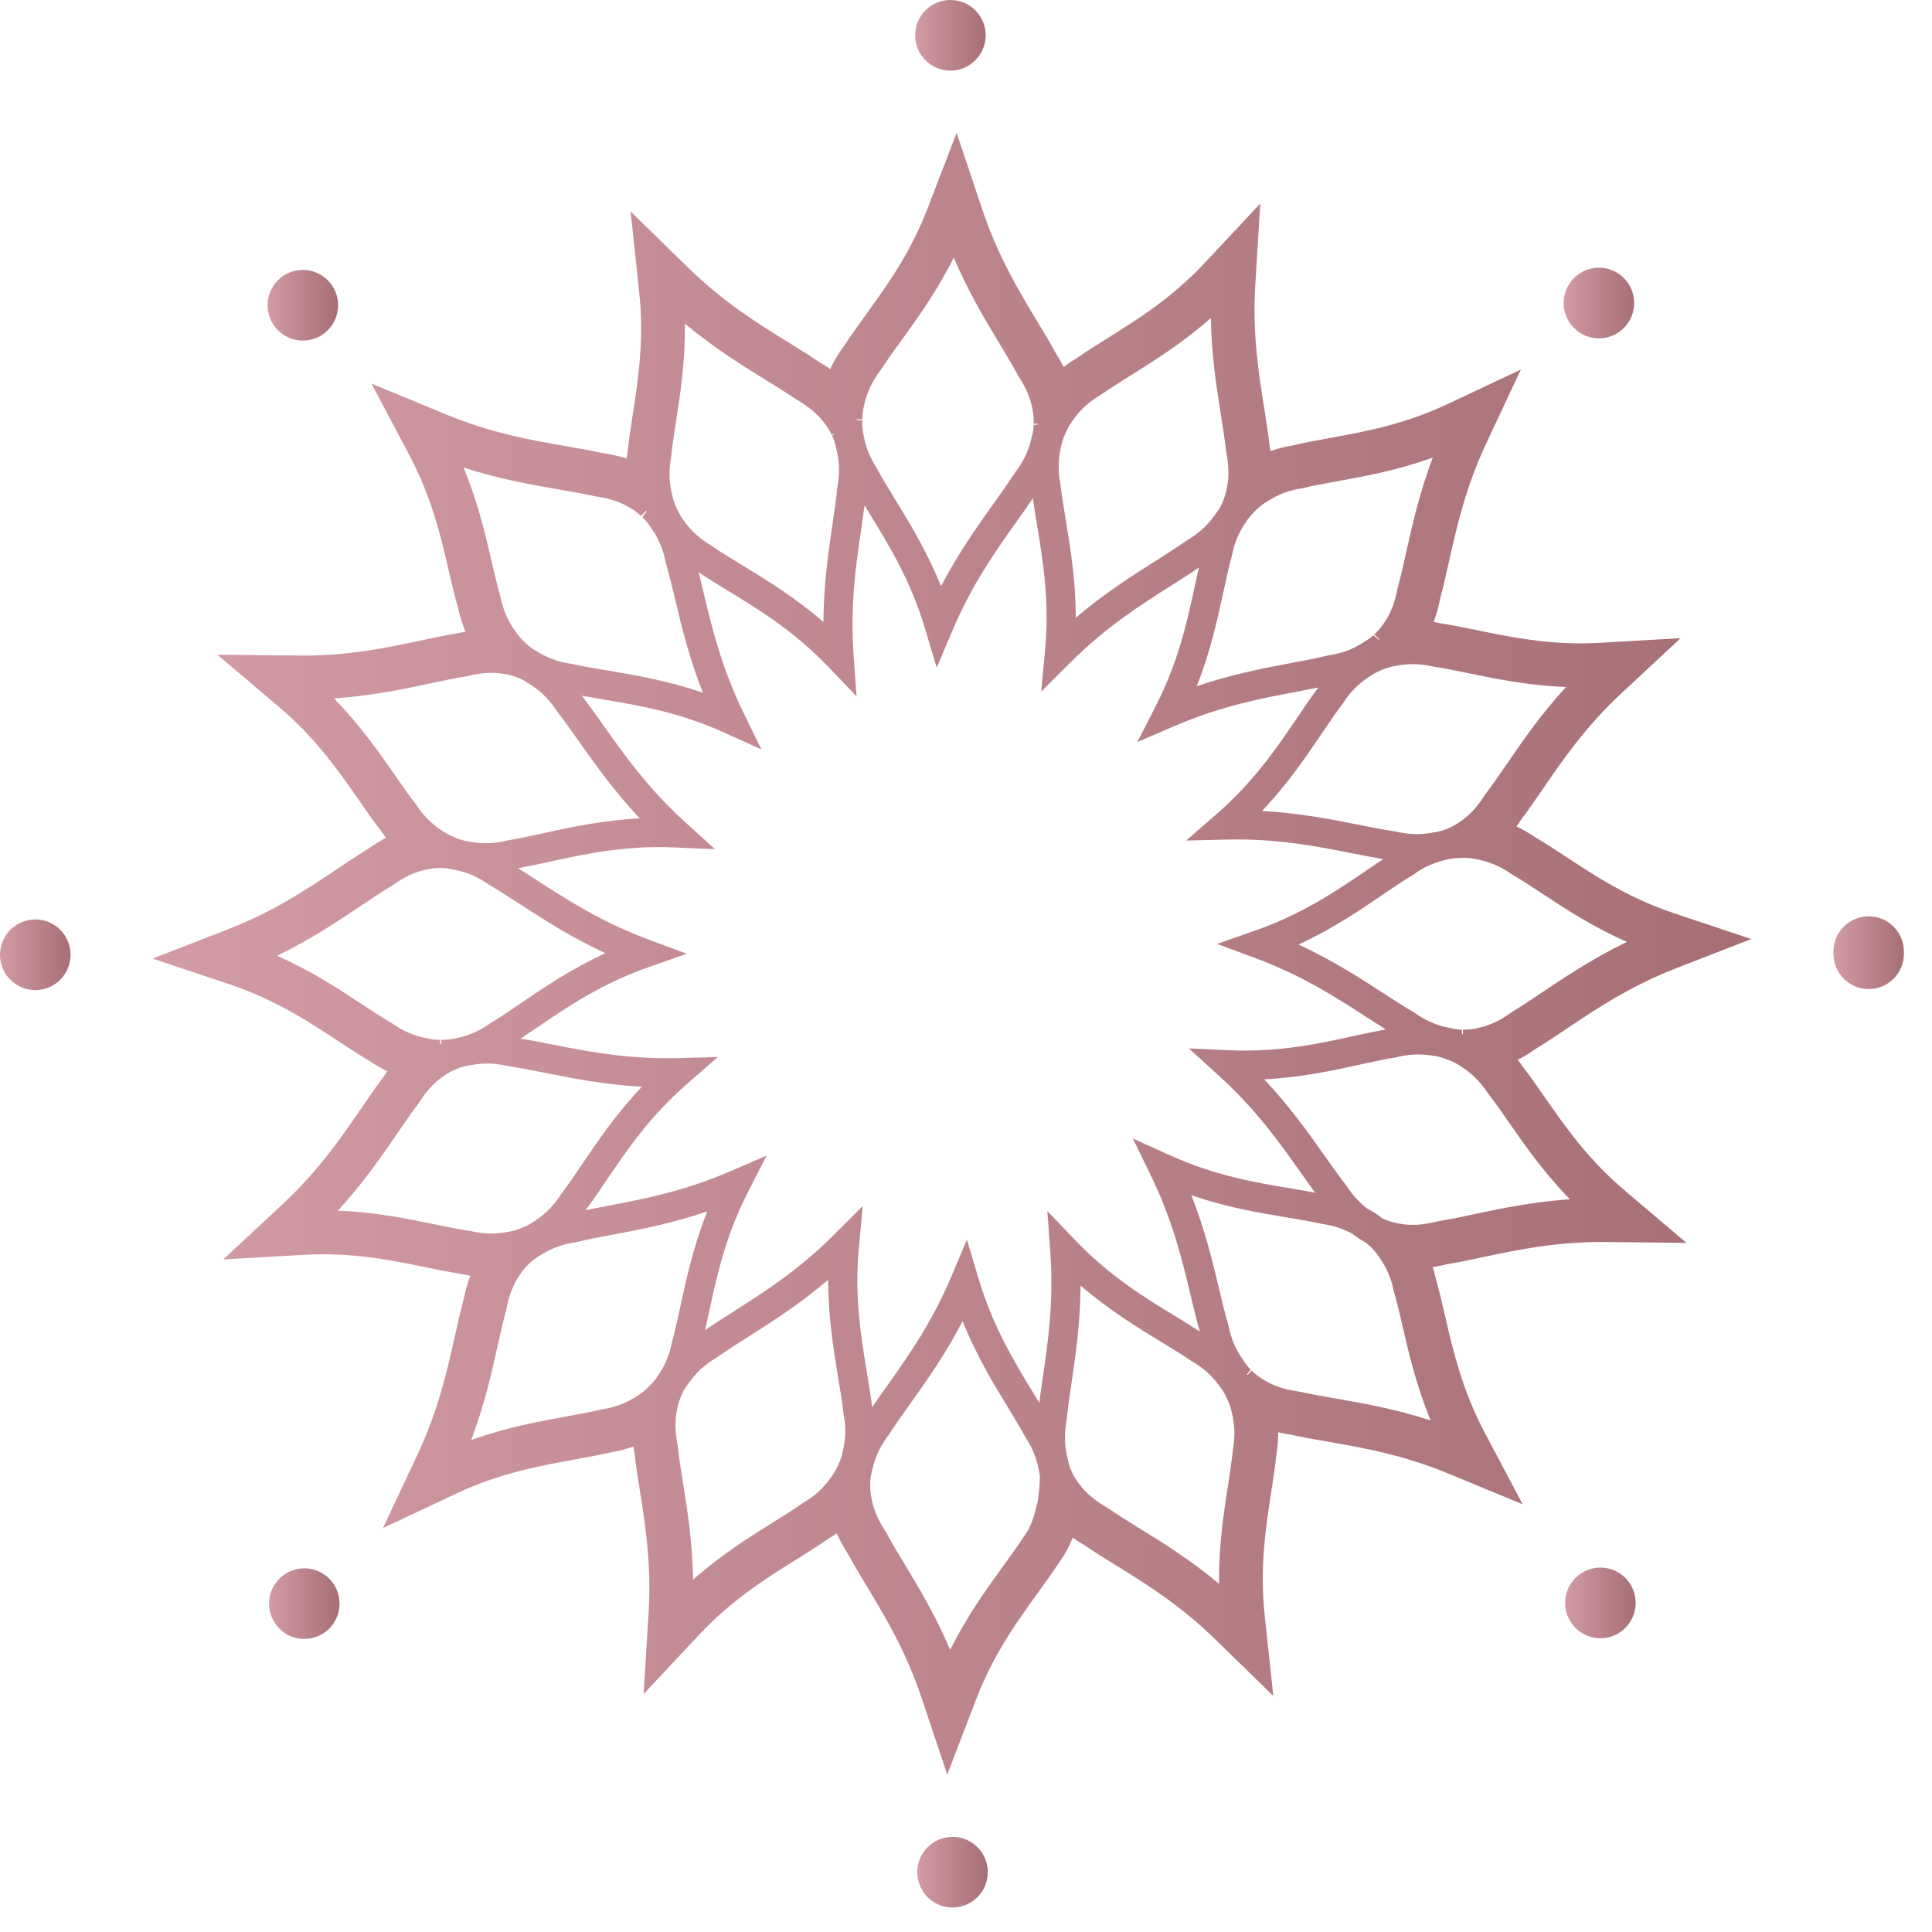
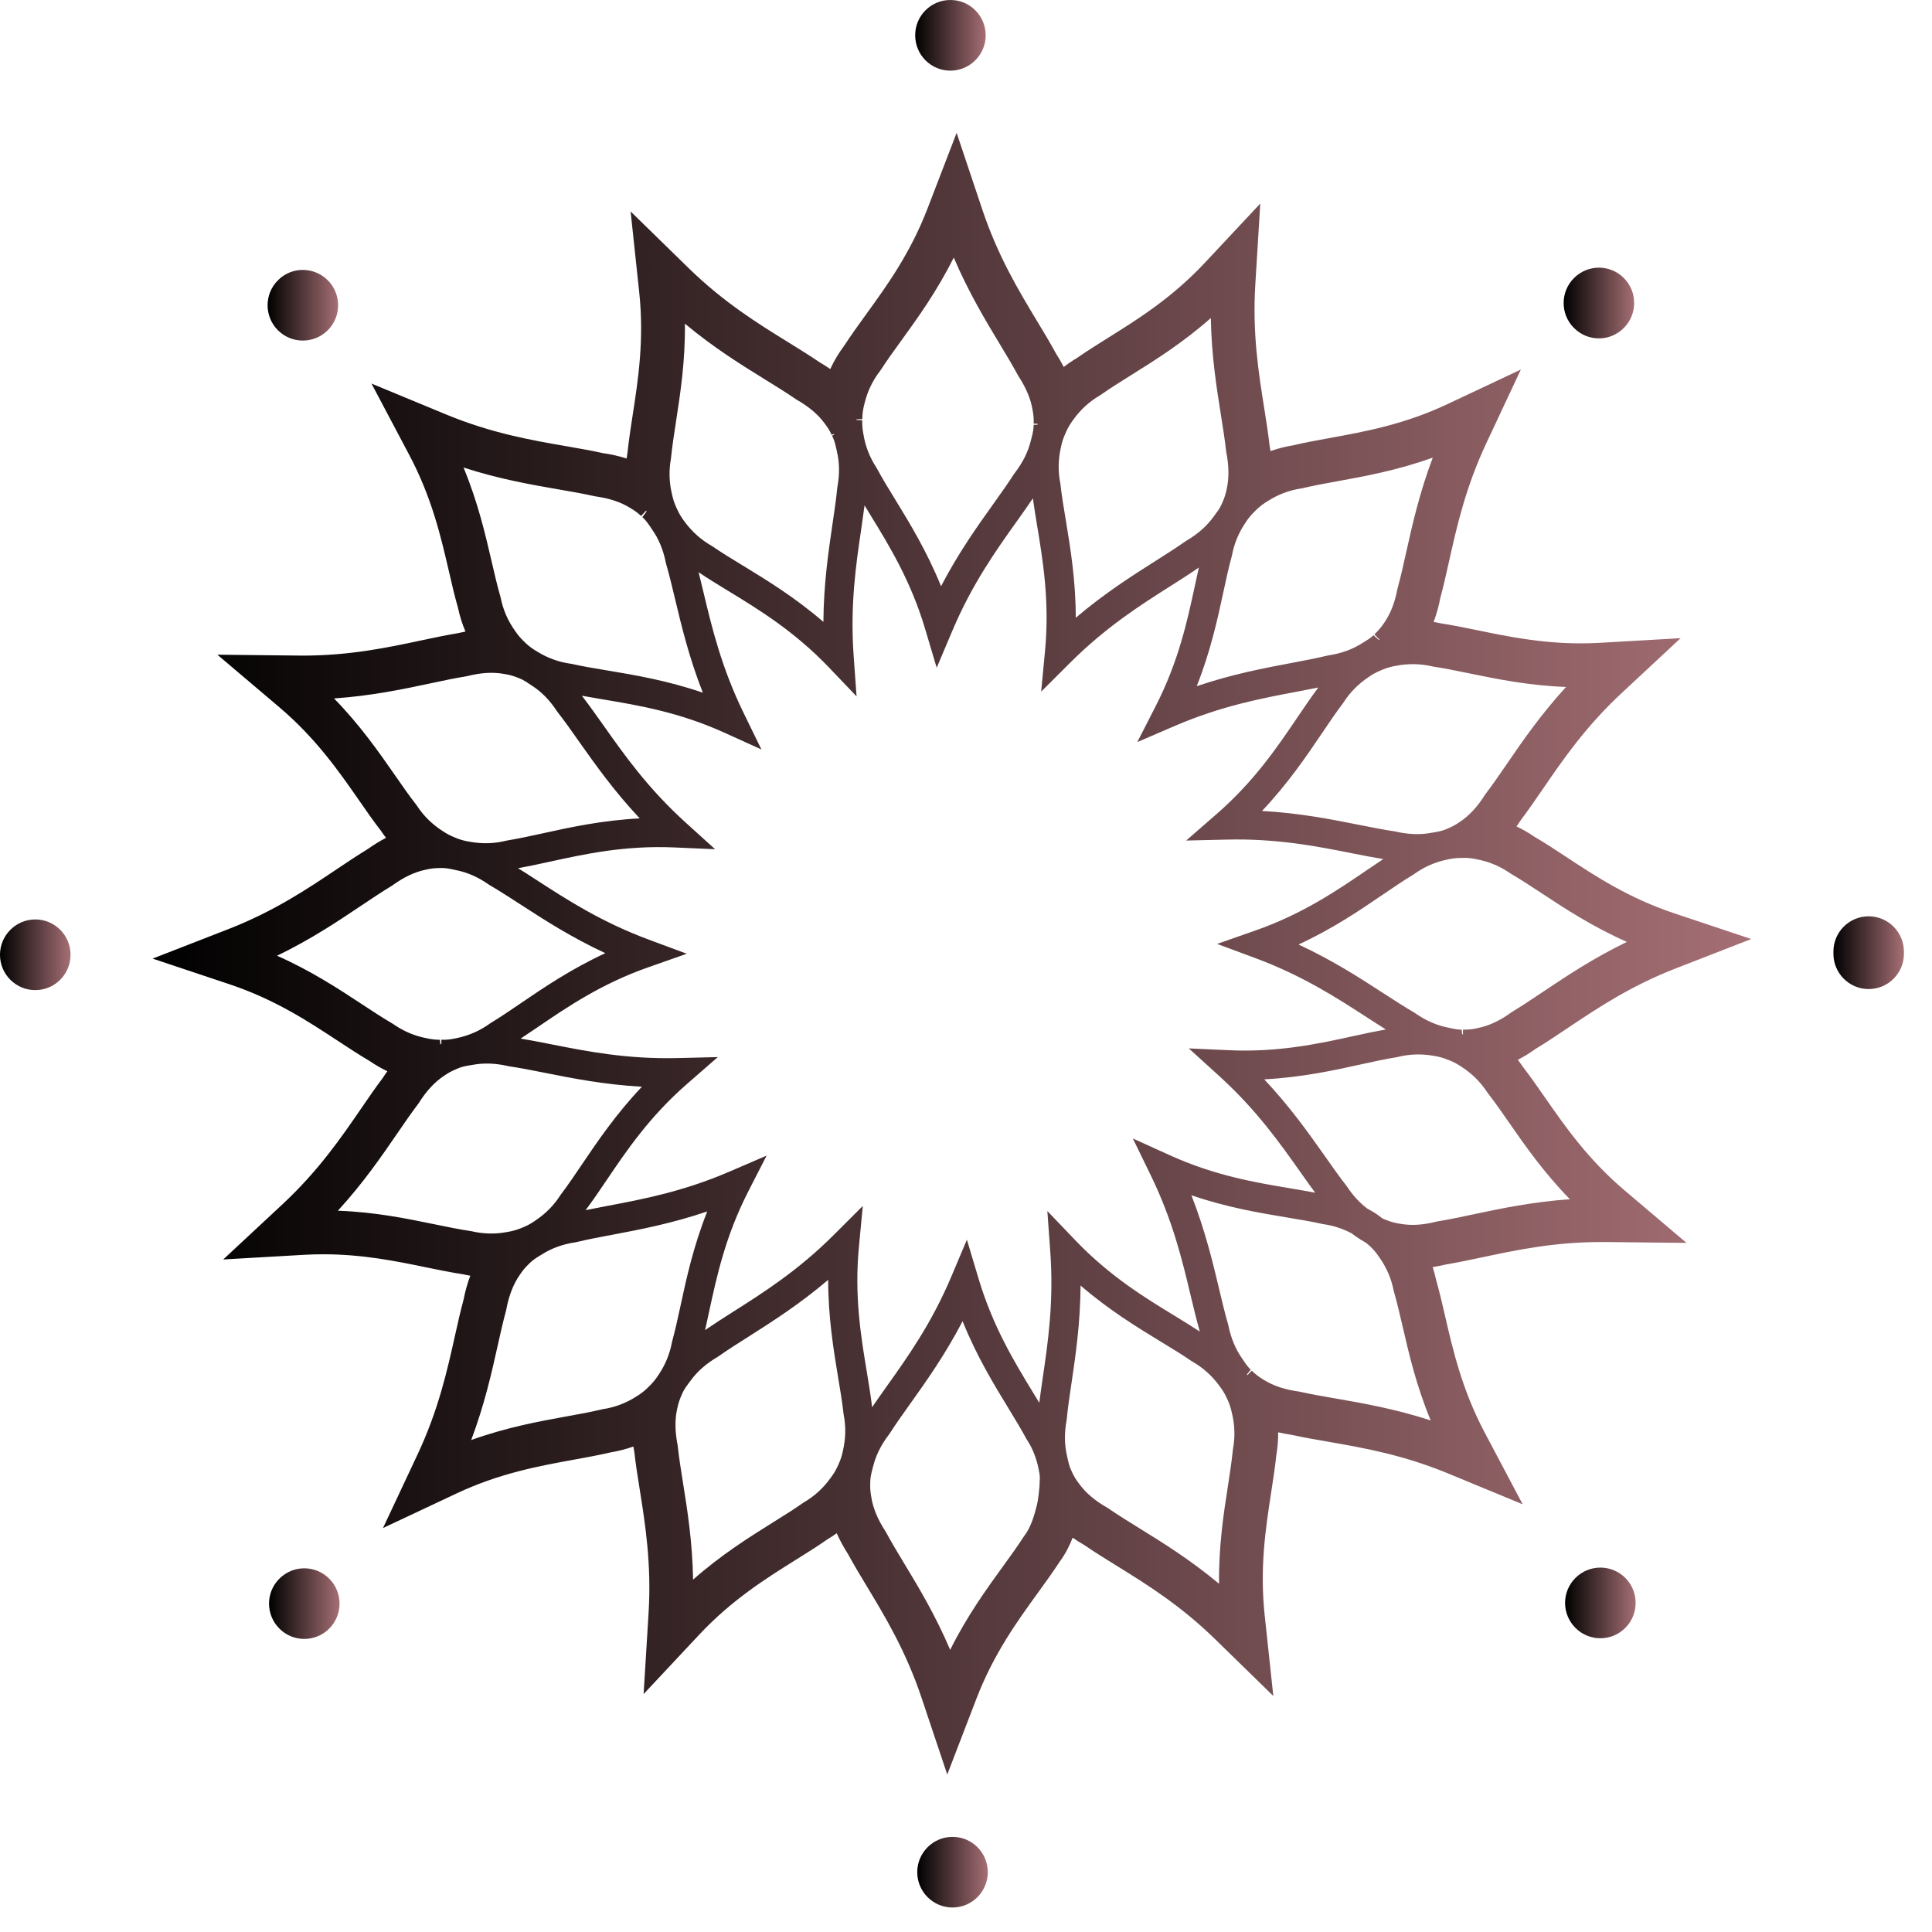
<svg xmlns="http://www.w3.org/2000/svg" width="47" height="47" viewBox="0 0 47 47" fill="none">
  <g id="logo">
    <g id="Group">
      <path id="Vector" d="M0.858 22.367C0.383 22.369 0 22.754 0 23.228C0 23.703 0.386 24.088 0.86 24.086C1.333 24.086 1.716 23.701 1.716 23.227C1.716 22.752 1.332 22.367 0.858 22.367Z" fill="url(#paint0_linear_5_38867)" />
      <path id="Vector_2" d="M7.366 8.285C7.588 8.285 7.807 8.201 7.975 8.033C8.31 7.696 8.308 7.153 7.974 6.818C7.637 6.482 7.093 6.482 6.761 6.819C6.426 7.154 6.426 7.699 6.761 8.034C6.929 8.201 7.148 8.285 7.366 8.285Z" fill="url(#paint1_linear_5_38867)" />
      <path id="Vector_3" d="M23.122 1.719C23.595 1.717 23.979 1.332 23.979 0.858C23.978 0.383 23.593 -0.002 23.12 5.7321e-06H23.118C22.646 5.7321e-06 22.262 0.385 22.264 0.861C22.264 1.335 22.648 1.719 23.122 1.719Z" fill="url(#paint2_linear_5_38867)" />
      <path id="Vector_4" d="M6.797 38.404C6.46 38.739 6.462 39.284 6.797 39.619C6.965 39.788 7.183 39.87 7.402 39.87C7.622 39.87 7.841 39.788 8.009 39.619C8.344 39.283 8.344 38.739 8.009 38.404C7.673 38.068 7.131 38.069 6.797 38.404Z" fill="url(#paint3_linear_5_38867)" />
      <path id="Vector_5" d="M38.292 7.98C38.459 8.147 38.678 8.232 38.897 8.232C39.118 8.232 39.337 8.146 39.504 7.977C39.838 7.642 39.838 7.097 39.502 6.762C39.168 6.427 38.624 6.428 38.289 6.766C37.955 7.101 37.956 7.645 38.291 7.98H38.292H38.292Z" fill="url(#paint4_linear_5_38867)" />
      <path id="Vector_6" d="M45.458 22.291C44.982 22.293 44.6 22.678 44.602 23.152V23.202C44.602 23.676 44.986 24.061 45.459 24.061C45.933 24.061 46.317 23.676 46.317 23.202V23.149C46.315 22.674 45.931 22.291 45.458 22.291Z" fill="url(#paint5_linear_5_38867)" />
      <path id="Vector_7" d="M23.171 44.686C22.699 44.686 22.314 45.071 22.314 45.545C22.314 46.019 22.699 46.404 23.172 46.404C23.646 46.404 24.03 46.017 24.03 45.545C24.03 45.069 23.646 44.684 23.171 44.686Z" fill="url(#paint6_linear_5_38867)" />
      <path id="Vector_8" d="M38.325 38.388C37.99 38.723 37.99 39.266 38.327 39.603C38.493 39.77 38.713 39.854 38.932 39.854C39.152 39.854 39.372 39.77 39.54 39.601C39.874 39.266 39.874 38.723 39.54 38.386C39.203 38.051 38.661 38.051 38.325 38.388Z" fill="url(#paint7_linear_5_38867)" />
      <path id="Vector_9" d="M38.132 25.013C38.847 24.534 39.658 23.99 40.767 23.558L42.603 22.844L40.735 22.22C39.627 21.851 38.811 21.314 38.092 20.84C37.826 20.665 37.575 20.5 37.325 20.354C37.187 20.258 37.042 20.176 36.893 20.105C36.93 20.053 36.967 19.999 37.002 19.944C37.177 19.712 37.349 19.462 37.53 19.198C38.017 18.487 38.57 17.681 39.441 16.869L40.884 15.525L38.917 15.638C38.763 15.647 38.605 15.651 38.449 15.651C37.492 15.651 36.673 15.483 35.952 15.334C35.641 15.27 35.346 15.21 35.06 15.166C34.999 15.152 34.938 15.141 34.876 15.13C34.945 14.947 35 14.751 35.04 14.541C35.116 14.261 35.182 13.965 35.252 13.653C35.44 12.811 35.653 11.857 36.16 10.777L36.998 8.99L35.215 9.83C34.16 10.327 33.199 10.501 32.352 10.655C32.039 10.712 31.742 10.766 31.461 10.833C31.271 10.863 31.087 10.911 30.908 10.974C30.901 10.928 30.893 10.883 30.885 10.836C30.852 10.547 30.805 10.247 30.755 9.931C30.619 9.079 30.465 8.114 30.538 6.923L30.659 4.952L29.31 6.393C28.513 7.245 27.685 7.763 26.955 8.219C26.685 8.388 26.429 8.548 26.192 8.714C26.081 8.779 25.977 8.851 25.878 8.928C25.822 8.818 25.759 8.709 25.689 8.6C25.551 8.345 25.395 8.086 25.229 7.812C24.784 7.073 24.278 6.236 23.899 5.105L23.272 3.232L22.563 5.075C22.144 6.165 21.571 6.956 21.065 7.654C20.878 7.913 20.702 8.157 20.544 8.4C20.407 8.582 20.291 8.775 20.198 8.978C20.115 8.92 20.028 8.865 19.937 8.812C19.698 8.649 19.442 8.491 19.171 8.323C18.438 7.87 17.606 7.356 16.752 6.522L15.341 5.144L15.55 7.107C15.674 8.268 15.524 9.234 15.393 10.086C15.344 10.402 15.298 10.701 15.268 10.989C15.259 11.044 15.251 11.099 15.244 11.154C15.063 11.096 14.87 11.053 14.665 11.023C14.383 10.96 14.085 10.909 13.771 10.854C12.922 10.707 11.96 10.54 10.858 10.085L9.037 9.331L9.96 11.075C10.506 12.107 10.726 13.059 10.921 13.899C10.993 14.211 11.06 14.505 11.141 14.784C11.184 14.985 11.244 15.178 11.323 15.364C11.263 15.375 11.203 15.389 11.141 15.403C10.856 15.45 10.561 15.513 10.249 15.579C9.433 15.753 8.509 15.949 7.368 15.949L7.259 15.948L5.288 15.927L6.793 17.203C7.682 17.957 8.24 18.759 8.732 19.466C8.914 19.729 9.086 19.978 9.265 20.207C9.305 20.267 9.347 20.325 9.39 20.382C9.243 20.459 9.096 20.549 8.95 20.653C8.703 20.803 8.453 20.971 8.188 21.148C7.472 21.629 6.661 22.173 5.55 22.605L3.713 23.32L5.582 23.944C6.688 24.313 7.503 24.85 8.222 25.323C8.489 25.498 8.742 25.665 8.992 25.811C9.13 25.906 9.274 25.989 9.423 26.06C9.386 26.112 9.349 26.165 9.314 26.22C9.139 26.451 8.969 26.7 8.788 26.964C8.3 27.675 7.747 28.481 6.875 29.294L5.431 30.639L7.399 30.526C7.553 30.517 7.71 30.513 7.865 30.513C8.823 30.513 9.641 30.681 10.362 30.83C10.674 30.894 10.97 30.955 11.256 30.998C11.317 31.012 11.379 31.024 11.441 31.034C11.372 31.216 11.317 31.413 11.276 31.622C11.2 31.902 11.134 32.197 11.065 32.508C10.877 33.35 10.664 34.306 10.156 35.387L9.317 37.173L11.101 36.334C12.157 35.837 13.118 35.663 13.965 35.509C14.278 35.452 14.574 35.398 14.856 35.332C15.046 35.301 15.23 35.253 15.408 35.19C15.415 35.236 15.423 35.282 15.432 35.328C15.464 35.616 15.511 35.915 15.562 36.231C15.698 37.083 15.851 38.049 15.778 39.241L15.657 41.212L17.005 39.772C17.804 38.918 18.633 38.401 19.363 37.944C19.633 37.776 19.888 37.616 20.125 37.45C20.204 37.403 20.281 37.352 20.355 37.299C20.429 37.466 20.52 37.634 20.627 37.801C20.765 38.056 20.921 38.315 21.086 38.588C21.532 39.327 22.037 40.164 22.417 41.297L23.044 43.169L23.753 41.326C24.172 40.235 24.745 39.444 25.251 38.746C25.438 38.487 25.615 38.243 25.773 38C25.915 37.809 26.017 37.609 26.095 37.407C26.185 37.47 26.279 37.531 26.38 37.588C26.619 37.753 26.877 37.912 27.15 38.081C27.882 38.534 28.712 39.047 29.564 39.88L30.976 41.258L30.766 39.294C30.642 38.131 30.792 37.165 30.923 36.312C30.971 35.998 31.018 35.7 31.048 35.412C31.08 35.223 31.096 35.033 31.094 34.844C31.197 34.868 31.304 34.888 31.413 34.904C31.697 34.967 31.996 35.019 32.312 35.073C33.159 35.221 34.12 35.388 35.221 35.842L37.042 36.595L36.119 34.851C35.572 33.818 35.351 32.865 35.157 32.025C35.085 31.714 35.018 31.421 34.938 31.143C34.915 31.035 34.887 30.929 34.853 30.825C34.959 30.808 35.066 30.787 35.174 30.761C35.46 30.713 35.757 30.651 36.07 30.584C36.886 30.411 37.811 30.215 38.954 30.215L39.057 30.215L41.028 30.236L39.523 28.96C38.632 28.205 38.074 27.402 37.581 26.694C37.4 26.433 37.228 26.186 37.05 25.957C37.01 25.897 36.968 25.839 36.925 25.782C37.073 25.706 37.219 25.615 37.365 25.511C37.614 25.36 37.866 25.192 38.132 25.013L38.132 25.013ZM30.534 23.306C31.689 23.735 32.527 24.278 33.266 24.758C33.42 24.857 33.568 24.952 33.713 25.044C33.471 25.087 33.221 25.14 32.956 25.198C32.101 25.386 31.117 25.603 29.906 25.549L28.921 25.505L29.651 26.168C30.565 26.997 31.14 27.813 31.648 28.533C31.767 28.701 31.881 28.861 31.994 29.015C31.808 28.98 31.618 28.947 31.418 28.913C30.548 28.768 29.561 28.604 28.457 28.103L27.559 27.696L27.991 28.584C28.531 29.693 28.763 30.665 28.967 31.523C29.041 31.83 29.11 32.121 29.188 32.393C29.004 32.273 28.812 32.154 28.608 32.029C27.854 31.57 27 31.05 26.16 30.173L25.479 29.461L25.55 30.446C25.639 31.678 25.493 32.667 25.364 33.539C25.334 33.743 25.307 33.936 25.283 34.126C25.234 34.046 25.187 33.967 25.136 33.884C24.676 33.129 24.154 32.273 23.805 31.104L23.522 30.158L23.138 31.067C22.656 32.205 22.076 33.018 21.565 33.735C21.442 33.907 21.327 34.072 21.216 34.234C21.185 33.967 21.139 33.687 21.09 33.391C20.945 32.52 20.78 31.531 20.896 30.321L20.989 29.338L20.291 30.035C19.42 30.906 18.579 31.44 17.836 31.911C17.594 32.065 17.366 32.211 17.152 32.358C17.184 32.216 17.216 32.069 17.249 31.918C17.435 31.054 17.647 30.074 18.2 28.991L18.649 28.113L17.744 28.503C16.614 28.989 15.635 29.174 14.771 29.337C14.589 29.371 14.415 29.405 14.246 29.44C14.412 29.219 14.575 28.979 14.748 28.723C15.242 27.991 15.803 27.162 16.719 26.364L17.462 25.716L16.477 25.74C15.248 25.769 14.265 25.574 13.406 25.404C13.148 25.352 12.903 25.305 12.665 25.266C12.799 25.178 12.934 25.086 13.075 24.991C13.805 24.494 14.632 23.93 15.777 23.529L16.707 23.202L15.784 22.859C14.631 22.431 13.795 21.889 13.056 21.41C12.901 21.309 12.751 21.213 12.603 21.121C12.845 21.077 13.095 21.025 13.359 20.966C14.214 20.779 15.196 20.562 16.412 20.616L17.396 20.659L16.665 19.997C15.755 19.17 15.181 18.356 14.674 17.637C14.494 17.384 14.325 17.145 14.155 16.925C14.318 16.955 14.486 16.984 14.661 17.013C15.531 17.159 16.518 17.323 17.625 17.825L18.523 18.232L18.09 17.344C17.55 16.237 17.318 15.265 17.114 14.409C17.074 14.241 17.035 14.079 16.995 13.921C17.216 14.07 17.454 14.216 17.707 14.37C18.462 14.83 19.316 15.351 20.157 16.228L20.838 16.941L20.767 15.956C20.678 14.727 20.823 13.739 20.952 12.867C20.981 12.669 21.008 12.479 21.032 12.294C21.079 12.371 21.125 12.447 21.173 12.526C21.635 13.279 22.158 14.133 22.505 15.297L22.787 16.244L23.172 15.335C23.653 14.2 24.233 13.388 24.744 12.671C24.88 12.482 25.007 12.301 25.127 12.123C25.156 12.332 25.19 12.547 25.228 12.773C25.372 13.645 25.537 14.633 25.422 15.843L25.328 16.826L26.027 16.129C26.898 15.258 27.74 14.723 28.483 14.252C28.725 14.099 28.953 13.953 29.165 13.806C29.133 13.95 29.101 14.097 29.068 14.249C28.882 15.113 28.67 16.092 28.117 17.173L27.668 18.052L28.574 17.662C29.705 17.175 30.684 16.99 31.549 16.827C31.729 16.793 31.902 16.759 32.071 16.725C31.905 16.946 31.742 17.187 31.569 17.442C31.074 18.174 30.514 19.004 29.599 19.801L28.856 20.448L29.84 20.425C31.073 20.395 32.054 20.591 32.912 20.762C33.17 20.813 33.414 20.86 33.651 20.899C33.518 20.987 33.383 21.078 33.243 21.174C32.513 21.671 31.686 22.235 30.539 22.637L29.609 22.963L30.534 23.306ZM36.119 19.345C35.941 19.628 35.741 19.843 35.517 19.992C35.42 20.06 35.325 20.113 35.214 20.158L35.156 20.182C35.061 20.221 34.943 20.24 34.82 20.26C34.553 20.311 34.256 20.3 33.952 20.229L33.923 20.224C33.654 20.184 33.361 20.126 33.05 20.064C32.4 19.934 31.618 19.779 30.701 19.728C31.331 19.063 31.779 18.4 32.157 17.842C32.333 17.581 32.499 17.335 32.662 17.12L32.679 17.096C32.838 16.847 33.041 16.64 33.293 16.472C33.389 16.404 33.484 16.352 33.595 16.307L33.653 16.282C33.753 16.242 33.858 16.213 33.983 16.193C34.268 16.139 34.564 16.146 34.847 16.212L34.876 16.218C35.141 16.257 35.431 16.317 35.737 16.38C36.422 16.52 37.188 16.678 38.097 16.712C37.478 17.389 37.029 18.042 36.652 18.593C36.472 18.855 36.302 19.102 36.136 19.32L36.119 19.345L36.119 19.345ZM34.006 14.286L33.998 14.315C33.938 14.644 33.832 14.919 33.68 15.141C33.616 15.24 33.547 15.324 33.463 15.405L33.435 15.432L33.561 15.564C33.556 15.566 33.551 15.568 33.545 15.569L33.414 15.453C33.343 15.522 33.245 15.581 33.133 15.649C32.902 15.797 32.627 15.897 32.316 15.944L32.286 15.95C32.022 16.014 31.728 16.069 31.418 16.128C30.762 16.252 29.982 16.398 29.113 16.693C29.451 15.841 29.619 15.059 29.762 14.4C29.828 14.092 29.891 13.801 29.963 13.541L29.97 13.512C30.024 13.222 30.135 12.954 30.306 12.705C30.37 12.606 30.439 12.522 30.529 12.436L30.57 12.395C30.648 12.319 30.736 12.253 30.844 12.188C31.09 12.03 31.361 11.927 31.652 11.883L31.681 11.878C31.942 11.815 32.234 11.762 32.542 11.706C33.205 11.586 33.992 11.442 34.855 11.133C34.531 11.993 34.358 12.768 34.212 13.42C34.144 13.73 34.078 14.023 34.006 14.286V14.286ZM29.829 10.981L29.834 11.011C29.898 11.34 29.901 11.635 29.842 11.896C29.819 12.012 29.786 12.117 29.741 12.216L29.711 12.284C29.669 12.376 29.597 12.471 29.522 12.571C29.361 12.795 29.142 12.989 28.871 13.148L28.846 13.164C28.623 13.321 28.37 13.481 28.103 13.651C27.539 14.009 26.869 14.434 26.17 15.029C26.17 14.112 26.038 13.322 25.928 12.656C25.876 12.346 25.828 12.053 25.798 11.785L25.794 11.756C25.737 11.466 25.742 11.175 25.809 10.881C25.833 10.764 25.865 10.661 25.913 10.557L25.941 10.493C25.985 10.396 26.041 10.303 26.117 10.201C26.288 9.964 26.503 9.768 26.757 9.619L26.782 9.603C27.001 9.448 27.253 9.291 27.52 9.124C28.091 8.767 28.769 8.344 29.456 7.737C29.472 8.655 29.597 9.438 29.702 10.098C29.752 10.412 29.799 10.709 29.829 10.981ZM25.239 10.332L25.145 10.335L25.144 10.384C25.14 10.485 25.109 10.6 25.077 10.721C25.012 10.989 24.882 11.251 24.69 11.501L24.672 11.525C24.525 11.755 24.351 11.999 24.167 12.257C23.778 12.801 23.318 13.446 22.893 14.261C22.548 13.411 22.131 12.728 21.779 12.153C21.614 11.885 21.459 11.632 21.332 11.395L21.317 11.37C21.156 11.123 21.05 10.851 21.003 10.555C20.98 10.436 20.972 10.328 20.976 10.223L20.844 10.218C20.84 10.212 20.837 10.206 20.834 10.2L20.978 10.195L20.979 10.144C20.983 10.038 21 9.931 21.033 9.807C21.102 9.523 21.228 9.26 21.407 9.027L21.425 9.003C21.57 8.776 21.744 8.536 21.929 8.281C22.324 7.735 22.793 7.087 23.202 6.266C23.563 7.112 23.973 7.792 24.318 8.364C24.482 8.636 24.636 8.892 24.765 9.132L24.781 9.158C24.964 9.439 25.077 9.711 25.12 9.975C25.142 10.093 25.151 10.201 25.147 10.306L25.246 10.31C25.244 10.317 25.241 10.324 25.238 10.331L25.239 10.332ZM20.287 10.553C20.288 10.56 20.289 10.567 20.29 10.574L20.242 10.6L20.265 10.648C20.306 10.738 20.331 10.846 20.359 10.98C20.424 11.248 20.428 11.54 20.371 11.85L20.367 11.88C20.341 12.152 20.296 12.449 20.25 12.763C20.153 13.425 20.037 14.21 20.031 15.129C19.336 14.53 18.652 14.113 18.077 13.762C17.809 13.6 17.556 13.445 17.335 13.293L17.311 13.278C17.054 13.13 16.837 12.937 16.659 12.697C16.586 12.602 16.529 12.509 16.48 12.404L16.451 12.341C16.406 12.245 16.372 12.142 16.346 12.016C16.277 11.733 16.27 11.442 16.323 11.151L16.326 11.122C16.353 10.854 16.398 10.561 16.446 10.25C16.549 9.583 16.672 8.792 16.662 7.874C17.368 8.463 18.043 8.88 18.612 9.232C18.88 9.398 19.134 9.555 19.358 9.709L19.384 9.725C19.675 9.892 19.9 10.081 20.058 10.296C20.131 10.39 20.188 10.482 20.232 10.578L20.287 10.553L20.287 10.553ZM15.72 12.421C15.723 12.428 15.726 12.435 15.729 12.443L15.626 12.582L15.652 12.604C15.722 12.671 15.784 12.76 15.862 12.879C16.022 13.103 16.134 13.373 16.196 13.681L16.203 13.711C16.279 13.973 16.349 14.265 16.423 14.574C16.578 15.224 16.762 15.996 17.098 16.851C16.23 16.554 15.442 16.422 14.777 16.311C14.467 16.259 14.176 16.211 13.915 16.152L13.885 16.147C13.594 16.107 13.32 16.008 13.065 15.849C12.963 15.79 12.875 15.725 12.81 15.665L12.741 15.599C12.662 15.524 12.593 15.441 12.522 15.336C12.354 15.098 12.238 14.831 12.18 14.542L12.173 14.513C12.098 14.255 12.031 13.966 11.96 13.659C11.808 13.002 11.627 12.222 11.277 11.374C12.152 11.657 12.933 11.792 13.591 11.906C13.902 11.96 14.197 12.011 14.462 12.071L14.491 12.076C14.823 12.122 15.102 12.214 15.329 12.356C15.433 12.416 15.52 12.48 15.596 12.552L15.72 12.42L15.72 12.421ZM11.371 16.447C11.694 16.366 11.974 16.345 12.252 16.393C12.37 16.411 12.476 16.438 12.584 16.481L12.645 16.505C12.74 16.543 12.838 16.61 12.941 16.68C13.173 16.828 13.377 17.038 13.549 17.301L13.567 17.326C13.736 17.542 13.91 17.788 14.093 18.049C14.478 18.593 14.935 19.241 15.563 19.909C14.646 19.956 13.859 20.128 13.207 20.272C12.901 20.339 12.612 20.402 12.348 20.445L12.318 20.451C12.036 20.521 11.752 20.534 11.446 20.48C11.329 20.463 11.223 20.435 11.138 20.403L11.052 20.368C10.953 20.329 10.857 20.278 10.752 20.206C10.507 20.048 10.301 19.843 10.14 19.597L10.122 19.572C9.956 19.36 9.786 19.116 9.607 18.857C9.222 18.304 8.766 17.647 8.126 16.991C9.043 16.928 9.82 16.763 10.472 16.624C10.781 16.558 11.072 16.496 11.341 16.453L11.371 16.447L11.371 16.447ZM9.55 21.536C9.822 21.34 10.087 21.213 10.349 21.159C10.465 21.131 10.573 21.117 10.695 21.117L10.758 21.116C10.853 21.116 10.953 21.136 11.095 21.168C11.365 21.22 11.633 21.338 11.889 21.518L11.915 21.534C12.151 21.672 12.403 21.835 12.67 22.008C13.23 22.371 13.895 22.802 14.726 23.188C13.894 23.573 13.232 24.023 12.675 24.402C12.415 24.579 12.171 24.746 11.941 24.884L11.916 24.901C11.678 25.073 11.412 25.191 11.118 25.253C11.003 25.28 10.895 25.294 10.798 25.295L10.753 25.293L10.737 25.294L10.738 25.393C10.732 25.396 10.726 25.399 10.72 25.402L10.711 25.295L10.708 25.407C10.706 25.409 10.704 25.41 10.701 25.41V25.295C10.596 25.295 10.491 25.283 10.371 25.256C10.086 25.201 9.818 25.088 9.576 24.919L9.551 24.903C9.319 24.768 9.07 24.605 8.808 24.432C8.245 24.061 7.577 23.622 6.74 23.25C7.568 22.85 8.226 22.408 8.781 22.036C9.044 21.86 9.291 21.694 9.525 21.553L9.55 21.537L9.55 21.536ZM10.197 26.819C10.377 26.536 10.577 26.321 10.799 26.173C10.897 26.105 10.992 26.052 11.108 26.005L11.161 25.982C11.255 25.944 11.373 25.925 11.496 25.905C11.764 25.854 12.062 25.864 12.364 25.936L12.393 25.941C12.664 25.981 12.957 26.04 13.268 26.101C13.918 26.231 14.7 26.386 15.616 26.437C14.985 27.102 14.537 27.765 14.159 28.324C13.983 28.584 13.817 28.831 13.655 29.044L13.637 29.069C13.479 29.318 13.275 29.525 13.024 29.692C12.93 29.759 12.835 29.812 12.74 29.851L12.664 29.882C12.564 29.922 12.459 29.951 12.334 29.972C12.05 30.026 11.754 30.019 11.47 29.952L11.441 29.947C11.176 29.908 10.886 29.848 10.579 29.785C9.894 29.644 9.129 29.486 8.22 29.453C8.841 28.775 9.289 28.12 9.667 27.569C9.847 27.308 10.015 27.061 10.181 26.844L10.198 26.819H10.197ZM12.312 31.879L12.318 31.85C12.38 31.519 12.486 31.244 12.638 31.024C12.702 30.925 12.77 30.841 12.855 30.759L12.902 30.713C12.975 30.642 13.077 30.58 13.183 30.516C13.416 30.367 13.691 30.267 14 30.221L14.03 30.215C14.296 30.151 14.59 30.095 14.902 30.037C15.558 29.913 16.336 29.766 17.205 29.471C16.866 30.325 16.697 31.108 16.555 31.767C16.488 32.075 16.425 32.364 16.354 32.623L16.347 32.652C16.293 32.941 16.182 33.21 16.012 33.459C15.947 33.558 15.878 33.642 15.793 33.724L15.745 33.771C15.669 33.845 15.583 33.911 15.474 33.977C15.229 34.134 14.957 34.237 14.665 34.281L14.636 34.287C14.376 34.35 14.084 34.403 13.776 34.458C13.113 34.579 12.326 34.722 11.463 35.032C11.787 34.17 11.96 33.395 12.106 32.741C12.174 32.433 12.24 32.141 12.312 31.878L12.312 31.879ZM16.488 35.184L16.484 35.154C16.419 34.824 16.415 34.53 16.475 34.268C16.499 34.153 16.531 34.049 16.576 33.949L16.606 33.881C16.649 33.788 16.72 33.693 16.795 33.594C16.956 33.37 17.175 33.176 17.446 33.017L17.471 33.001C17.695 32.843 17.948 32.682 18.216 32.513C18.779 32.155 19.448 31.73 20.147 31.135C20.148 32.053 20.279 32.843 20.389 33.509C20.441 33.819 20.49 34.111 20.519 34.379L20.523 34.408C20.58 34.697 20.575 34.988 20.508 35.283C20.485 35.398 20.453 35.502 20.413 35.59L20.376 35.672C20.333 35.768 20.277 35.861 20.199 35.963C20.029 36.2 19.815 36.396 19.56 36.546L19.535 36.562C19.316 36.716 19.066 36.873 18.8 37.038C18.228 37.396 17.549 37.82 16.861 38.428C16.845 37.508 16.72 36.724 16.614 36.064C16.564 35.751 16.517 35.455 16.488 35.183L16.488 35.184ZM21.172 36.018C21.176 35.92 21.202 35.816 21.239 35.681C21.304 35.411 21.433 35.149 21.624 34.901L21.641 34.877C21.787 34.648 21.96 34.406 22.143 34.149C22.531 33.605 22.992 32.958 23.417 32.141C23.761 32.995 24.179 33.679 24.53 34.255C24.692 34.521 24.845 34.772 24.971 35.007L24.987 35.032C25.136 35.26 25.236 35.531 25.287 35.849C25.3 35.914 25.296 35.995 25.291 36.088L25.287 36.17C25.282 36.242 25.253 36.504 25.229 36.595C25.151 36.915 25.068 37.17 24.91 37.375L24.893 37.399C24.748 37.625 24.574 37.865 24.389 38.119C23.994 38.666 23.524 39.314 23.115 40.136C22.754 39.289 22.345 38.609 21.998 38.037C21.835 37.766 21.68 37.51 21.552 37.27L21.536 37.245C21.353 36.963 21.239 36.691 21.197 36.427C21.175 36.309 21.166 36.201 21.17 36.094L21.172 36.018ZM26.07 35.79L26.052 35.752C26.011 35.665 25.988 35.56 25.958 35.421C25.894 35.154 25.89 34.861 25.947 34.55L25.951 34.522C25.977 34.251 26.02 33.956 26.067 33.644C26.165 32.982 26.281 32.195 26.287 31.273C26.981 31.872 27.663 32.287 28.238 32.638C28.507 32.801 28.761 32.956 28.983 33.109L29.008 33.124C29.263 33.27 29.48 33.464 29.659 33.706C29.732 33.801 29.789 33.893 29.836 33.995L29.871 34.068C29.914 34.164 29.947 34.268 29.971 34.385C30.04 34.671 30.048 34.962 29.995 35.25L29.991 35.28C29.965 35.547 29.919 35.84 29.872 36.15C29.768 36.817 29.646 37.609 29.656 38.528C28.951 37.941 28.278 37.524 27.711 37.174C27.44 37.006 27.185 36.848 26.96 36.693L26.934 36.677C26.644 36.511 26.418 36.322 26.259 36.105C26.186 36.011 26.129 35.919 26.092 35.84C26.085 35.822 26.077 35.804 26.07 35.79L26.07 35.79ZM30.482 33.373C30.472 33.363 30.462 33.353 30.452 33.344L30.346 33.452C30.342 33.446 30.338 33.441 30.334 33.435L30.427 33.321C30.357 33.255 30.296 33.167 30.218 33.049C30.059 32.825 29.946 32.555 29.883 32.246L29.876 32.217C29.8 31.956 29.731 31.666 29.658 31.358C29.503 30.707 29.318 29.933 28.983 29.077C29.849 29.374 30.637 29.505 31.301 29.616C31.611 29.668 31.904 29.716 32.167 29.775L32.196 29.781C32.436 29.814 32.664 29.889 32.881 30.003C32.915 30.028 32.948 30.055 32.983 30.078C33.059 30.13 33.143 30.186 33.236 30.237C33.255 30.254 33.275 30.269 33.294 30.287L33.339 30.327C33.418 30.402 33.488 30.486 33.558 30.591C33.728 30.831 33.844 31.098 33.901 31.385L33.908 31.415C33.983 31.672 34.05 31.961 34.121 32.266C34.273 32.924 34.453 33.705 34.804 34.554C33.932 34.272 33.152 34.136 32.495 34.022C32.182 33.968 31.886 33.916 31.619 33.856L31.589 33.851C31.258 33.806 30.979 33.713 30.751 33.572C30.648 33.512 30.561 33.447 30.482 33.373H30.482ZM34.946 29.718C34.625 29.799 34.345 29.821 34.065 29.772C33.948 29.754 33.843 29.727 33.734 29.684L33.671 29.659C33.658 29.654 33.644 29.647 33.631 29.641C33.553 29.579 33.471 29.52 33.382 29.468C33.343 29.444 33.303 29.425 33.263 29.403C33.078 29.262 32.911 29.083 32.767 28.863L32.75 28.84C32.582 28.625 32.411 28.381 32.229 28.123C31.843 27.576 31.385 26.927 30.755 26.257C31.671 26.21 32.458 26.037 33.109 25.893C33.415 25.826 33.705 25.762 33.97 25.72L33.999 25.714C34.281 25.644 34.566 25.631 34.871 25.684C34.989 25.702 35.094 25.729 35.206 25.774L35.264 25.796C35.364 25.835 35.461 25.888 35.564 25.959C35.811 26.118 36.016 26.323 36.178 26.569L36.195 26.593C36.36 26.804 36.529 27.047 36.708 27.305C37.093 27.859 37.55 28.517 38.191 29.174C37.277 29.238 36.501 29.402 35.851 29.54C35.54 29.606 35.246 29.669 34.976 29.712L34.946 29.718L34.946 29.718ZM36.766 24.629C36.496 24.825 36.232 24.951 35.967 25.006C35.854 25.034 35.746 25.048 35.627 25.048L35.602 25.048L35.59 25.048L35.59 25.166C35.584 25.163 35.577 25.16 35.571 25.157L35.562 25.049L35.561 25.152C35.56 25.152 35.559 25.151 35.558 25.151V25.049C35.463 25.049 35.359 25.028 35.222 24.997C34.953 24.945 34.685 24.828 34.426 24.647L34.402 24.631C34.167 24.495 33.917 24.332 33.652 24.161C33.091 23.797 32.425 23.365 31.59 22.977C32.424 22.593 33.085 22.142 33.642 21.762C33.901 21.586 34.146 21.419 34.376 21.281L34.401 21.265C34.639 21.092 34.905 20.974 35.2 20.912C35.315 20.885 35.422 20.871 35.542 20.871L35.561 20.872L35.613 20.869C35.719 20.869 35.825 20.881 35.945 20.908C36.232 20.964 36.5 21.078 36.741 21.246L36.766 21.262C36.998 21.397 37.245 21.56 37.507 21.732C38.07 22.103 38.739 22.543 39.577 22.914C38.752 23.314 38.094 23.755 37.54 24.126C37.276 24.303 37.026 24.47 36.792 24.611L36.766 24.629Z" fill="url(#paint8_linear_5_38867)" />
    </g>
  </g>
  <defs>
    <linearGradient id="paint0_linear_5_38867" x1="0" y1="23.227" x2="1.716" y2="23.227" gradientUnits="userSpaceOnUse">
-       <stop stop-color="#D39BA5" />
+       <stop stop-color="#000000" />
      <stop offset="1" stop-color="#A56F74" />
    </linearGradient>
    <linearGradient id="paint1_linear_5_38867" x1="6.51" y1="7.426" x2="8.225" y2="7.426" gradientUnits="userSpaceOnUse">
-       <stop stop-color="#D39BA5" />
+       <stop stop-color="#000000" />
      <stop offset="1" stop-color="#A56F74" />
    </linearGradient>
    <linearGradient id="paint2_linear_5_38867" x1="22.264" y1="0.859" x2="23.979" y2="0.859" gradientUnits="userSpaceOnUse">
-       <stop stop-color="#D39BA5" />
+       <stop stop-color="#000000" />
      <stop offset="1" stop-color="#A56F74" />
    </linearGradient>
    <linearGradient id="paint3_linear_5_38867" x1="6.545" y1="39.011" x2="8.26" y2="39.011" gradientUnits="userSpaceOnUse">
-       <stop stop-color="#D39BA5" />
+       <stop stop-color="#000000" />
      <stop offset="1" stop-color="#A56F74" />
    </linearGradient>
    <linearGradient id="paint4_linear_5_38867" x1="38.039" y1="7.372" x2="39.754" y2="7.372" gradientUnits="userSpaceOnUse">
-       <stop stop-color="#D39BA5" />
+       <stop stop-color="#000000" />
      <stop offset="1" stop-color="#A56F74" />
    </linearGradient>
    <linearGradient id="paint5_linear_5_38867" x1="44.602" y1="23.176" x2="46.317" y2="23.176" gradientUnits="userSpaceOnUse">
-       <stop stop-color="#D39BA5" />
+       <stop stop-color="#000000" />
      <stop offset="1" stop-color="#A56F74" />
    </linearGradient>
    <linearGradient id="paint6_linear_5_38867" x1="22.314" y1="45.545" x2="24.03" y2="45.545" gradientUnits="userSpaceOnUse">
-       <stop stop-color="#D39BA5" />
+       <stop stop-color="#000000" />
      <stop offset="1" stop-color="#A56F74" />
    </linearGradient>
    <linearGradient id="paint7_linear_5_38867" x1="38.074" y1="38.994" x2="39.791" y2="38.994" gradientUnits="userSpaceOnUse">
-       <stop stop-color="#D39BA5" />
+       <stop stop-color="#000000" />
      <stop offset="1" stop-color="#A56F74" />
    </linearGradient>
    <linearGradient id="paint8_linear_5_38867" x1="3.714" y1="23.201" x2="42.603" y2="23.201" gradientUnits="userSpaceOnUse">
-       <stop stop-color="#D39BA5" />
+       <stop stop-color="#000000" />
      <stop offset="1" stop-color="#A56F74" />
    </linearGradient>
  </defs>
</svg>
